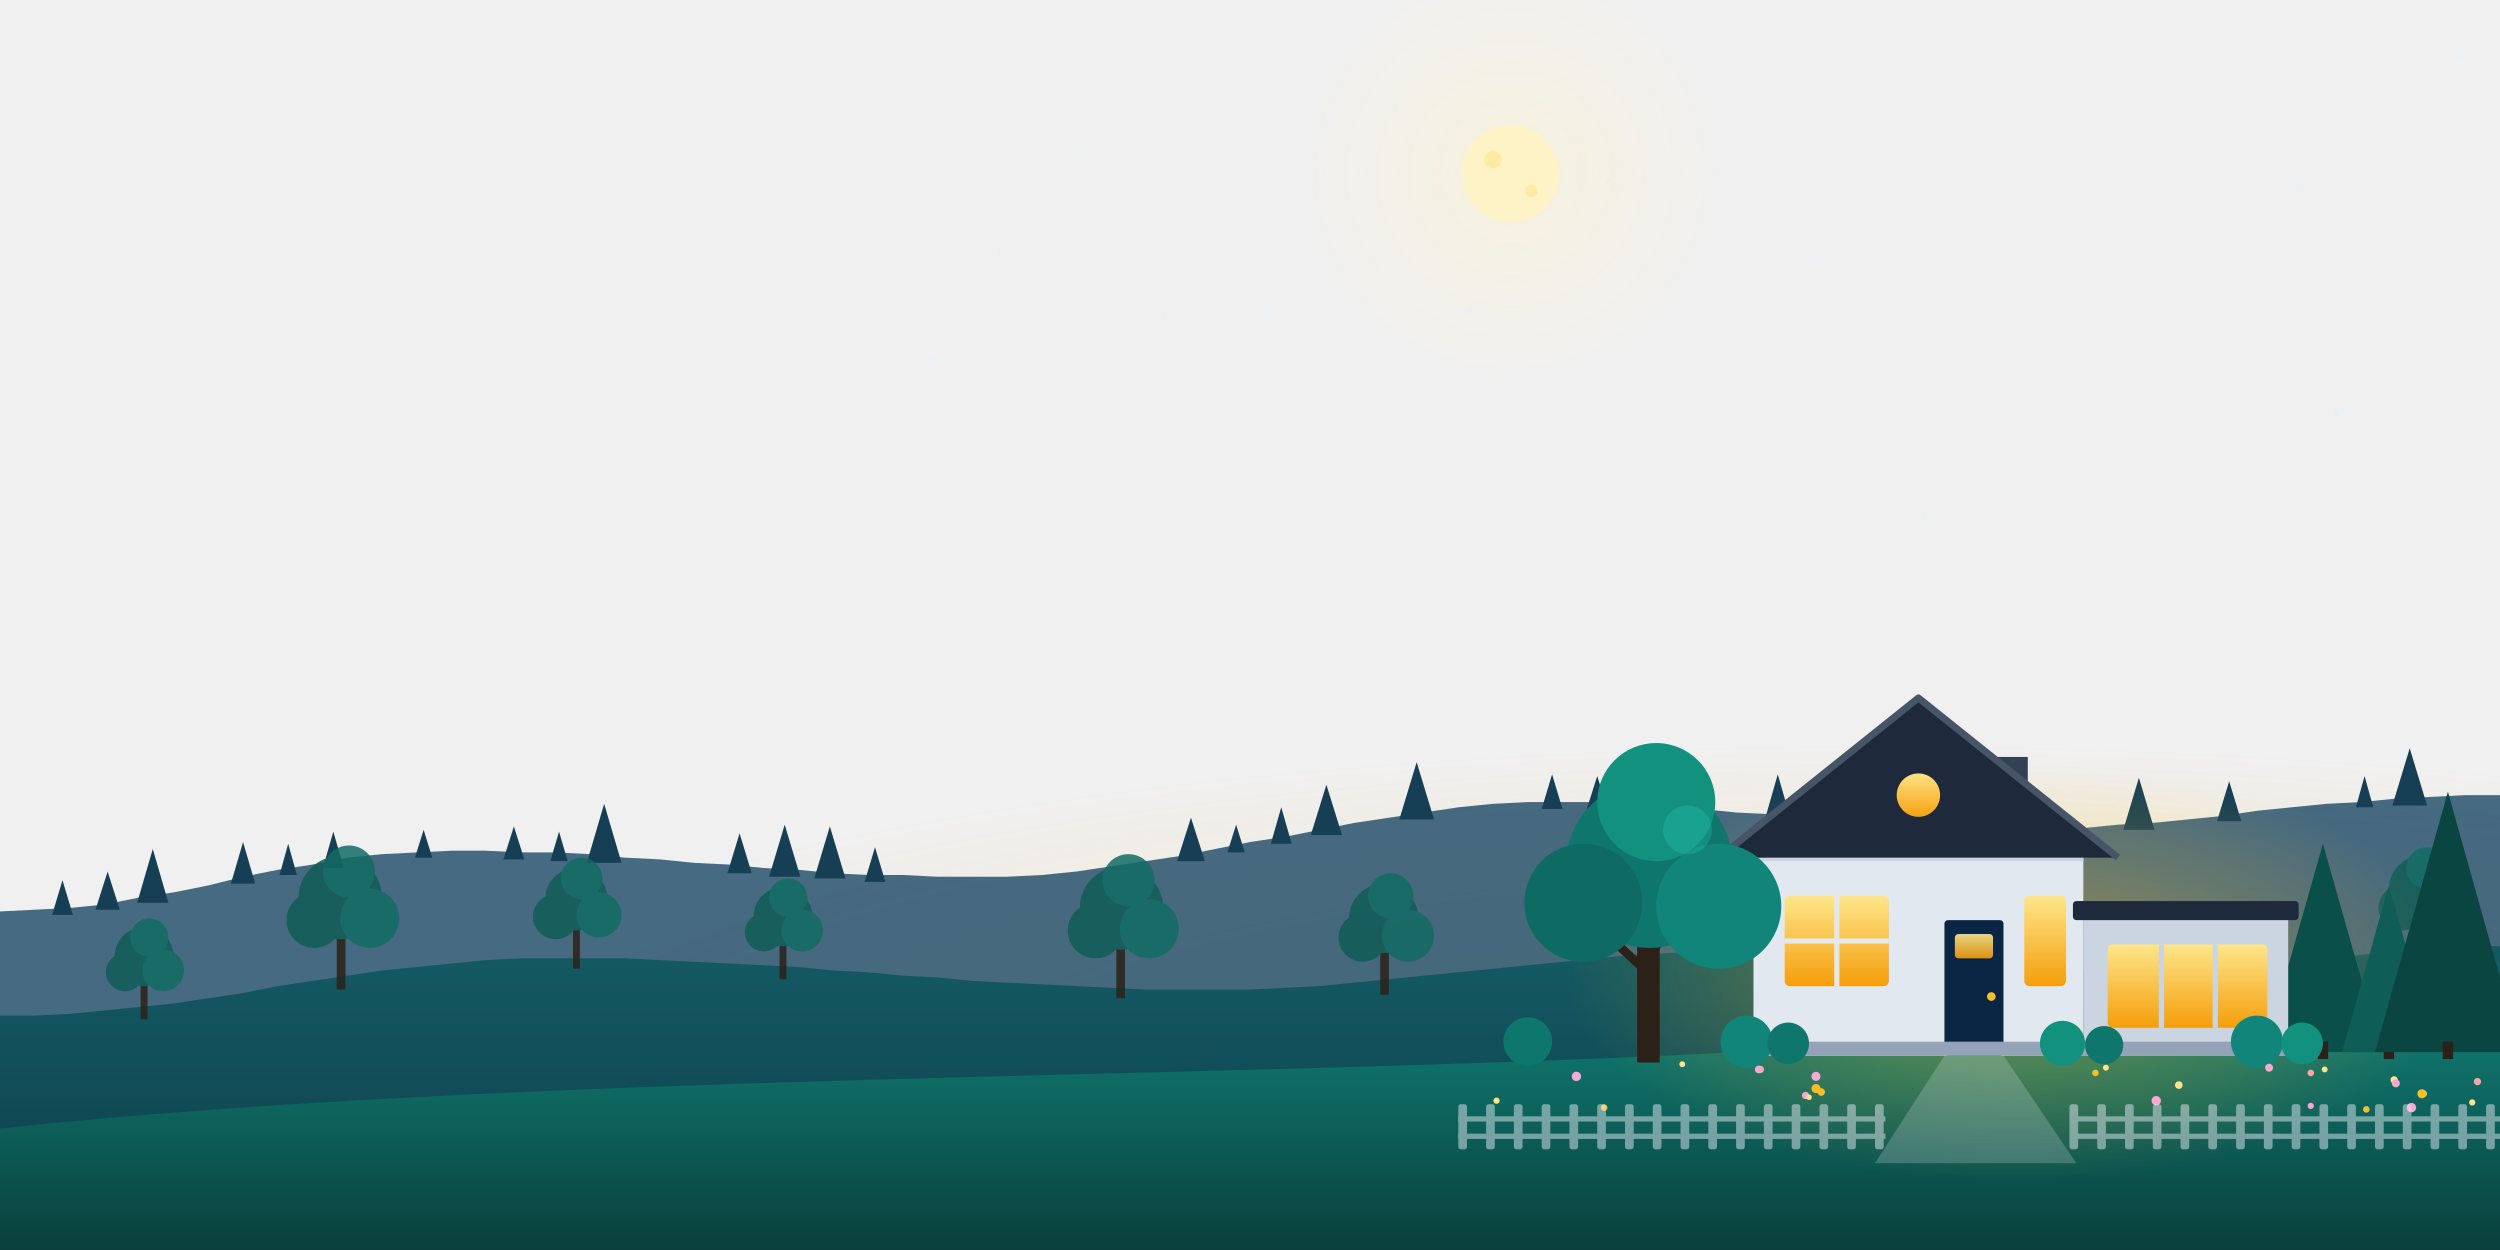
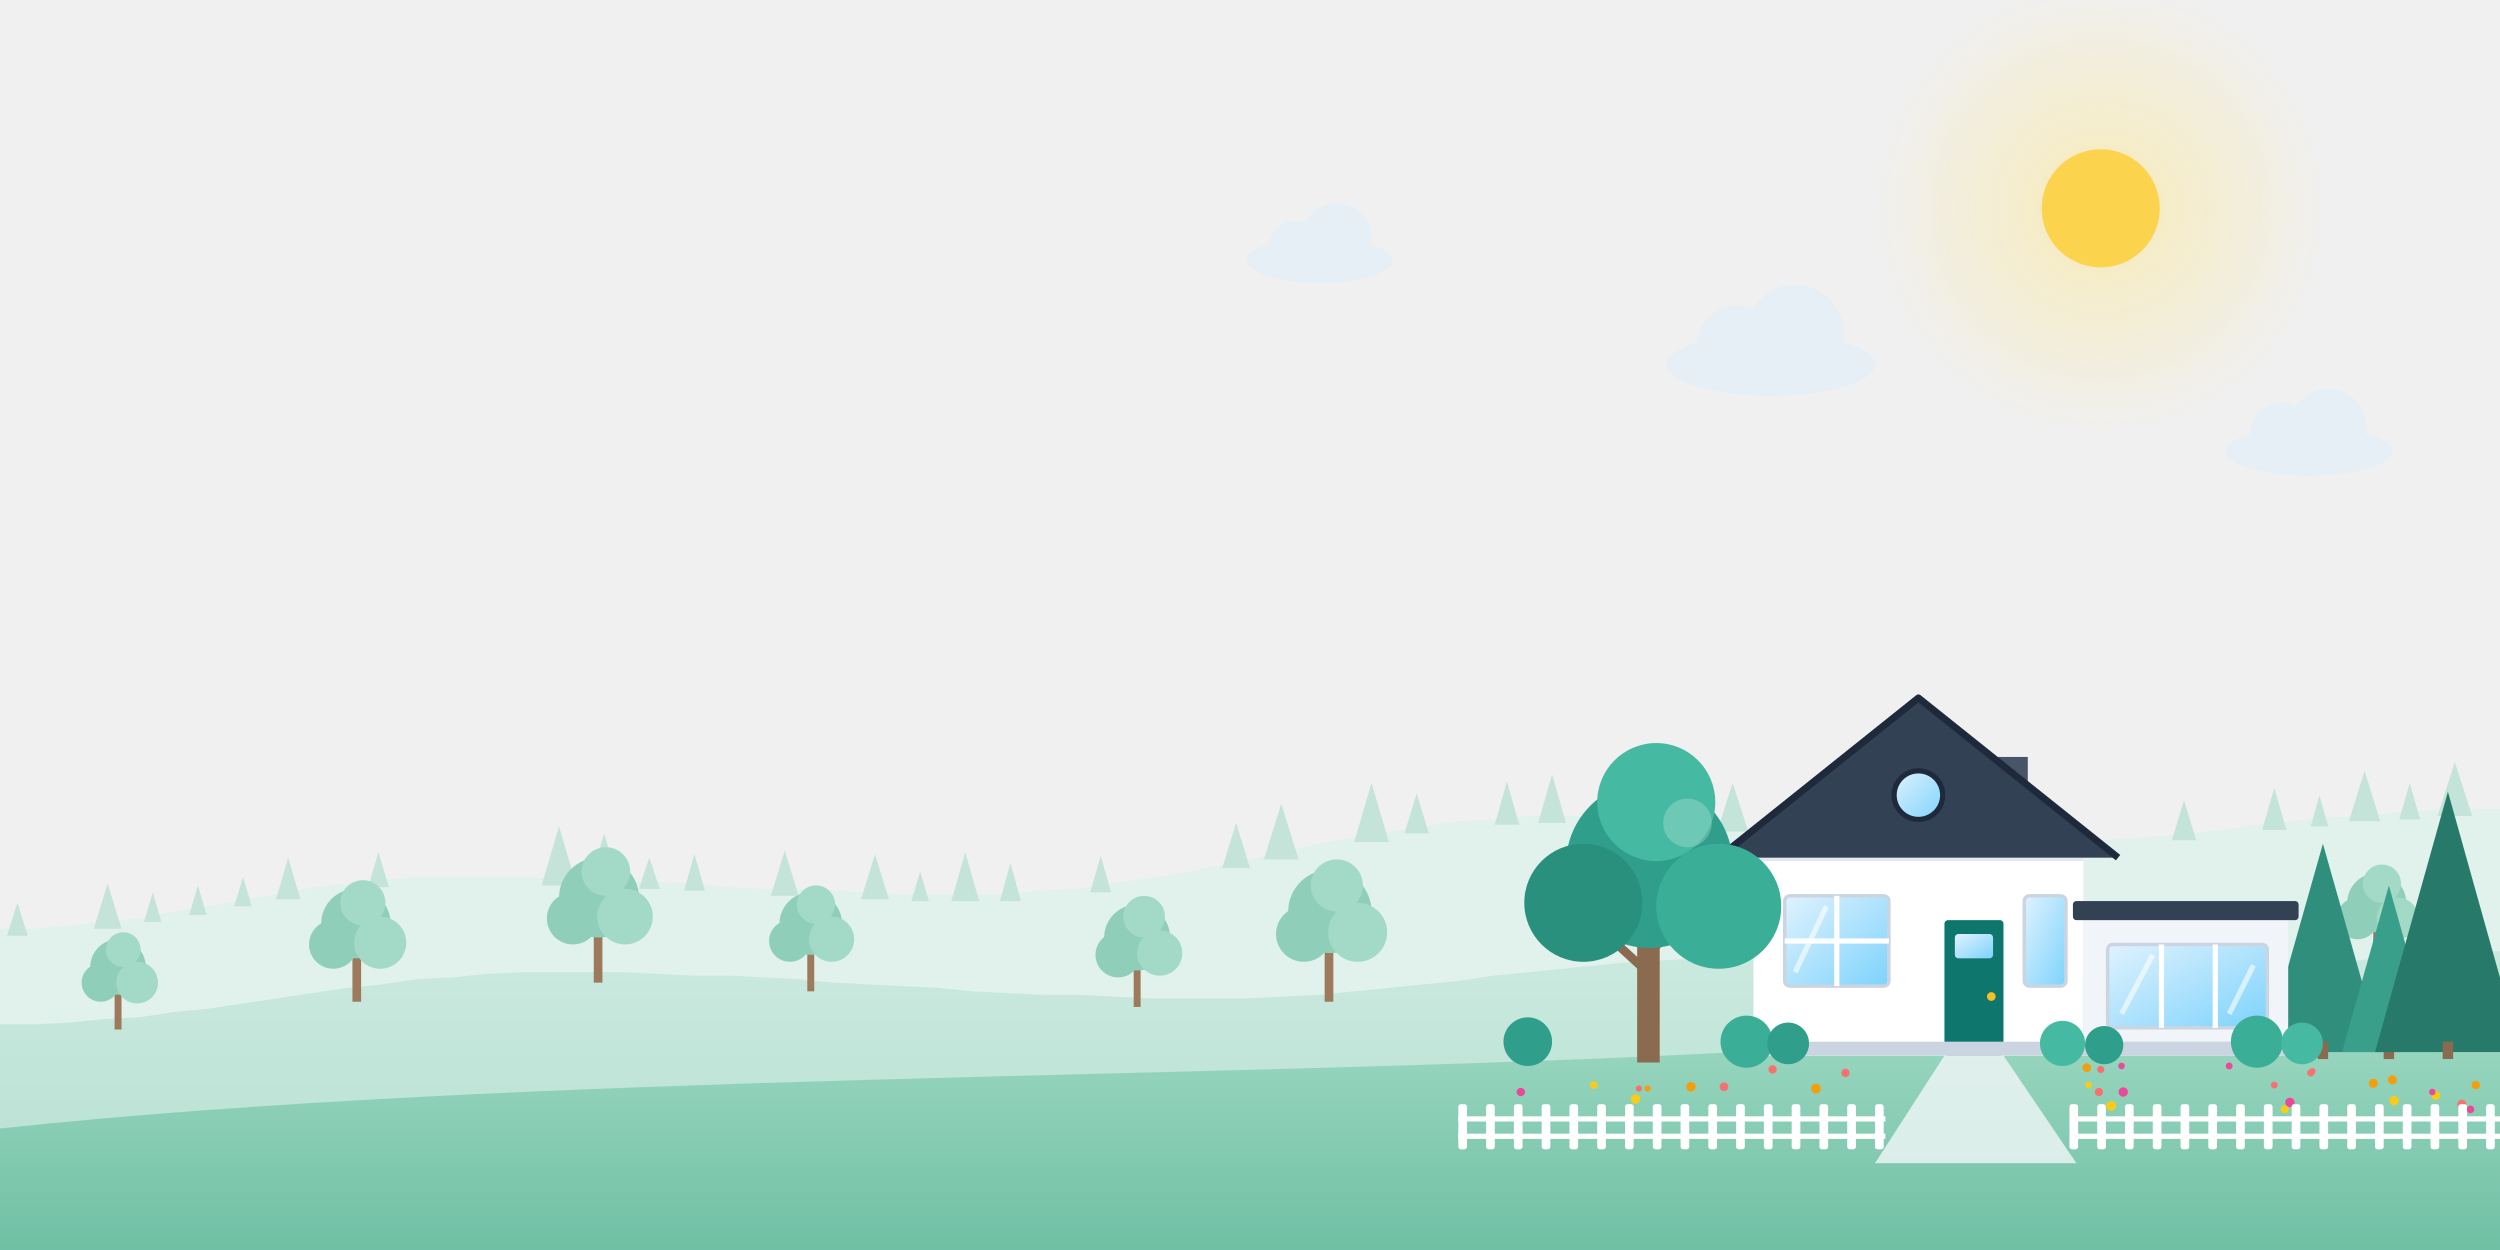
- <svg xmlns="http://www.w3.org/2000/svg" viewBox="0 0 1440 720" preserveAspectRatio="xMaxYMax slice" role="img" aria-label="Rodinný dům se zahradou a stromy za soumraku">
+ <svg xmlns="http://www.w3.org/2000/svg" viewBox="0 0 1440 720" preserveAspectRatio="xMaxYMax slice" role="img" aria-label="Rodinný dům se zahradou a stromy">
  <defs>
-     <linearGradient id="g-win" x1="0" y1="0" x2="0" y2="1">
-       <stop offset="0" stop-color="#fde68a" />
-       <stop offset="1" stop-color="#f59e0b" />
+     <linearGradient id="g-win" x1="0" y1="0" x2="1" y2="1">
+       <stop offset="0" stop-color="#e0f2fe" />
+       <stop offset="1" stop-color="#7dd3fc" />
    </linearGradient>
    <linearGradient id="g-lawn" x1="0" y1="0" x2="0" y2="1">
-       <stop offset="0" stop-color="#0f766e" />
-       <stop offset="1" stop-color="#0a3f3c" />
+       <stop offset="0" stop-color="#9ad6c0" />
+       <stop offset="1" stop-color="#6fc0a4" />
    </linearGradient>
    <linearGradient id="g-mid" x1="0" y1="0" x2="0" y2="1">
-       <stop offset="0" stop-color="#145a63" />
-       <stop offset="1" stop-color="#0d3d4a" />
+       <stop offset="0" stop-color="#cbe9df" />
+       <stop offset="1" stop-color="#b3dfd0" />
    </linearGradient>
-     <radialGradient id="g-moon">
-       <stop offset="0" stop-color="#fef3c7" stop-opacity=".45" />
-       <stop offset="1" stop-color="#fef3c7" stop-opacity="0" />
-     </radialGradient>
-     <radialGradient id="g-glow">
-       <stop offset="0" stop-color="#fbbf24" stop-opacity=".45" />
-       <stop offset="1" stop-color="#fbbf24" stop-opacity="0" />
-     </radialGradient>
-     <radialGradient id="g-horizon" cx=".75" cy="1" r=".6">
-       <stop offset="0" stop-color="#f59e0b" stop-opacity=".22" />
-       <stop offset="1" stop-color="#f59e0b" stop-opacity="0" />
+     <radialGradient id="g-sun">
+       <stop offset="0" stop-color="#fde68a" stop-opacity=".55" />
+       <stop offset="1" stop-color="#fde68a" stop-opacity="0" />
    </radialGradient>
  </defs>
-   <rect x="0" y="300" width="1440" height="320" fill="url(#g-horizon)" />
-   <circle cx="804" cy="62" r="1.4" fill="#e0f2fe" opacity="0.29" />
-   <circle cx="1004" cy="122" r="0.8" fill="#e0f2fe" opacity="0.53" />
-   <circle cx="535" cy="141" r="0.8" fill="#e0f2fe" opacity="0.30" />
-   <circle cx="899" cy="252" r="0.8" fill="#e0f2fe" opacity="0.37" />
-   <circle cx="1090" cy="285" r="1.3" fill="#e0f2fe" opacity="0.47" />
-   <circle cx="1418" cy="33" r="1.6" fill="#e0f2fe" opacity="0.41" />
-   <circle cx="636" cy="53" r="1.0" fill="#e0f2fe" opacity="0.70" />
-   <circle cx="670" cy="183" r="1.3" fill="#e0f2fe" opacity="0.45" />
-   <circle cx="1015" cy="38" r="0.8" fill="#e0f2fe" opacity="0.36" />
-   <circle cx="1140" cy="140" r="1.0" fill="#e0f2fe" opacity="0.57" />
-   <circle cx="926" cy="104" r="1.5" fill="#e0f2fe" opacity="0.63" />
-   <circle cx="729" cy="181" r="1.2" fill="#e0f2fe" opacity="0.73" />
-   <circle cx="1186" cy="101" r="1.7" fill="#e0f2fe" opacity="0.31" />
-   <circle cx="893" cy="232" r="0.9" fill="#e0f2fe" opacity="0.52" />
-   <circle cx="537" cy="207" r="1.5" fill="#e0f2fe" opacity="0.57" />
-   <circle cx="1323" cy="108" r="1.4" fill="#e0f2fe" opacity="0.58" />
-   <circle cx="1045" cy="148" r="1.5" fill="#e0f2fe" opacity="0.77" />
-   <circle cx="946" cy="206" r="0.8" fill="#e0f2fe" opacity="0.64" />
-   <circle cx="1108" cy="298" r="1.5" fill="#e0f2fe" opacity="0.41" />
-   <circle cx="863" cy="207" r="0.7" fill="#e0f2fe" opacity="0.50" />
-   <circle cx="658" cy="53" r="0.8" fill="#e0f2fe" opacity="0.67" />
-   <circle cx="622" cy="89" r="1.1" fill="#e0f2fe" opacity="0.73" />
-   <circle cx="576" cy="146" r="1.2" fill="#e0f2fe" opacity="0.74" />
-   <circle cx="1270" cy="262" r="1.0" fill="#e0f2fe" opacity="0.48" />
-   <circle cx="837" cy="268" r="1.7" fill="#e0f2fe" opacity="0.33" />
-   <circle cx="666" cy="85" r="0.9" fill="#e0f2fe" opacity="0.52" />
-   <circle cx="1054" cy="94" r="0.7" fill="#e0f2fe" opacity="0.48" />
-   <circle cx="847" cy="179" r="1.7" fill="#e0f2fe" opacity="0.63" />
-   <circle cx="985" cy="193" r="1.4" fill="#e0f2fe" opacity="0.28" />
-   <circle cx="1346" cy="238" r="1.6" fill="#e0f2fe" opacity="0.69" />
-   <circle cx="869" cy="132" r="0.8" fill="#e0f2fe" opacity="0.60" />
-   <circle cx="559" cy="39" r="0.9" fill="#e0f2fe" opacity="0.34" />
-   <circle cx="820" cy="35" r="0.7" fill="#e0f2fe" opacity="0.33" />
-   <circle cx="595" cy="122" r="0.7" fill="#e0f2fe" opacity="0.73" />
-   <circle cx="870" cy="100" r="120" fill="url(#g-moon)" />
-   <circle cx="870" cy="100" r="28" fill="#fef3c7" />
-   <circle cx="860" cy="92" r="5" fill="#fde68a" opacity=".6" />
-   <circle cx="882" cy="110" r="3.5" fill="#fde68a" opacity=".6" />
-   <path d="M0 525 L0 525 L20 524 L40 523 L60 521 L80 517 L100 514 L120 510 L140 505 L160 501 L180 498 L200 494 L220 492 L240 491 L260 490 L280 490 L300 491 L320 491 L340 492 L360 494 L380 495 L400 497 L420 498 L440 500 L460 501 L480 503 L500 504 L520 504 L540 505 L560 505 L580 505 L600 504 L620 502 L640 499 L660 496 L680 493 L700 489 L720 485 L740 482 L760 478 L780 474 L800 471 L820 468 L840 465 L860 463 L880 462 L900 462 L920 462 L940 463 L960 464 L980 466 L1000 468 L1020 469 L1040 471 L1060 473 L1080 475 L1100 476 L1120 477 L1140 478 L1160 478 L1180 477 L1200 477 L1220 475 L1240 474 L1260 472 L1280 470 L1300 467 L1320 465 L1340 463 L1360 462 L1380 460 L1400 459 L1420 458 L1440 458 V720 H0Z" fill="#1b4965" opacity="0.8" />
-   <polygon points="30,527 36,507 42,527" fill="#163f55" />
-   <polygon points="55,524 62,502 69,524" fill="#163f55" />
-   <polygon points="79,520 88,489 97,520" fill="#163f55" />
-   <polygon points="133,509 140,485 147,509" fill="#163f55" />
-   <polygon points="161,504 166,486 171,504" fill="#163f55" />
-   <polygon points="186,500 192,479 198,500" fill="#163f55" />
-   <polygon points="239,494 244,478 249,494" fill="#163f55" />
-   <polygon points="290,495 296,476 302,495" fill="#163f55" />
-   <polygon points="317,496 322,479 327,496" fill="#163f55" />
-   <polygon points="338,497 348,463 358,497" fill="#163f55" />
-   <polygon points="419,503 426,480 433,503" fill="#163f55" />
-   <polygon points="443,505 452,475 461,505" fill="#163f55" />
-   <polygon points="469,506 478,476 487,506" fill="#163f55" />
-   <polygon points="498,508 504,488 510,508" fill="#163f55" />
-   <polygon points="678,496 686,471 694,496" fill="#163f55" />
-   <polygon points="707,491 712,475 717,491" fill="#163f55" />
-   <polygon points="732,486 738,465 744,486" fill="#163f55" />
-   <polygon points="755,481 764,452 773,481" fill="#163f55" />
-   <polygon points="806,472 816,439 826,472" fill="#163f55" />
-   <polygon points="888,466 894,446 900,466" fill="#163f55" />
-   <polygon points="914,466 920,447 926,466" fill="#163f55" />
-   <polygon points="938,467 946,440 954,467" fill="#163f55" />
-   <polygon points="1016,474 1024,446 1032,474" fill="#163f55" />
-   <polygon points="1068,479 1076,451 1084,479" fill="#163f55" />
-   <polygon points="1174,481 1180,462 1186,481" fill="#163f55" />
-   <polygon points="1223,478 1232,448 1241,478" fill="#163f55" />
-   <polygon points="1277,473 1284,450 1291,473" fill="#163f55" />
-   <polygon points="1357,465 1362,447 1367,465" fill="#163f55" />
-   <polygon points="1378,464 1388,431 1398,464" fill="#163f55" />
-   <path d="M0 585 L0 585 L20 585 L40 584 L60 582 L80 580 L100 578 L120 575 L140 572 L160 568 L180 565 L200 562 L220 559 L240 557 L260 555 L280 553 L300 552 L320 552 L340 552 L360 552 L380 553 L400 554 L420 555 L440 556 L460 557 L480 559 L500 560 L520 562 L540 563 L560 565 L580 566 L600 567 L620 568 L640 569 L660 570 L680 570 L700 570 L720 570 L740 569 L760 568 L780 566 L800 564 L820 562 L840 560 L860 558 L880 556 L900 554 L920 552 L940 550 L960 549 L980 548 L1000 548 L1020 548 L1040 549 L1060 550 L1080 551 L1100 552 L1120 554 L1140 556 L1160 557 L1180 558 L1200 559 L1220 560 L1240 560 L1260 560 L1280 559 L1300 557 L1320 555 L1340 552 L1360 550 L1380 548 L1400 546 L1420 545 L1440 545 V720 H0Z" fill="url(#g-mid)" opacity="1" />
-   <g opacity="0.85">
-     <rect x="81" y="558" width="4" height="29" fill="#2b2118" />
-     <circle cx="83" cy="551" r="17" fill="#0f5c57" />
-     <circle cx="72" cy="560" r="11" fill="#0f5c57" />
-     <circle cx="94" cy="559" r="12" fill="#126b64" />
-     <circle cx="86" cy="540" r="11" fill="#126b64" />
-   </g>
-   <g opacity="0.85">
-     <rect x="194" y="528" width="5" height="42" fill="#2b2118" />
-     <circle cx="196" cy="517" r="24" fill="#0f5c57" />
-     <circle cx="181" cy="530" r="16" fill="#0f5c57" />
-     <circle cx="213" cy="529" r="17" fill="#126b64" />
-     <circle cx="201" cy="502" r="15" fill="#126b64" />
-   </g>
-   <g opacity="0.85">
-     <rect x="330" y="526" width="4" height="32" fill="#2b2118" />
-     <circle cx="332" cy="518" r="18" fill="#0f5c57" />
-     <circle cx="320" cy="528" r="13" fill="#0f5c57" />
-     <circle cx="345" cy="527" r="13" fill="#126b64" />
-     <circle cx="335" cy="506" r="12" fill="#126b64" />
-   </g>
-   <g opacity="0.85">
-     <rect x="449" y="535" width="4" height="29" fill="#2b2118" />
-     <circle cx="451" cy="528" r="17" fill="#0f5c57" />
-     <circle cx="440" cy="537" r="11" fill="#0f5c57" />
-     <circle cx="462" cy="536" r="12" fill="#126b64" />
-     <circle cx="454" cy="517" r="11" fill="#126b64" />
-   </g>
-   <g opacity="0.85">
-     <rect x="643" y="534" width="5" height="41" fill="#2b2118" />
-     <circle cx="646" cy="523" r="24" fill="#0f5c57" />
-     <circle cx="631" cy="536" r="16" fill="#0f5c57" />
-     <circle cx="662" cy="535" r="17" fill="#126b64" />
-     <circle cx="650" cy="507" r="15" fill="#126b64" />
-   </g>
-   <g opacity="0.85">
-     <rect x="795" y="538" width="5" height="35" fill="#2b2118" />
-     <circle cx="797" cy="529" r="20" fill="#0f5c57" />
-     <circle cx="785" cy="540" r="14" fill="#0f5c57" />
-     <circle cx="811" cy="539" r="15" fill="#126b64" />
-     <circle cx="801" cy="516" r="13" fill="#126b64" />
-   </g>
-   <g opacity="0.85">
-     <rect x="1393" y="521" width="4" height="33" fill="#2b2118" />
-     <circle cx="1395" cy="512" r="19" fill="#0f5c57" />
-     <circle cx="1383" cy="523" r="13" fill="#0f5c57" />
-     <circle cx="1408" cy="522" r="14" fill="#126b64" />
-     <circle cx="1398" cy="500" r="12" fill="#126b64" />
+   <circle cx="1210" cy="120" r="130" fill="url(#g-sun)" />
+   <circle cx="1210" cy="120" r="34" fill="#fcd34d" />
+   <g fill="#e6eff6">
+     <ellipse cx="1020" cy="210" rx="60" ry="18" />
+     <circle cx="1000" cy="198" r="22" />
+     <circle cx="1034" cy="192" r="28" />
+   </g>
+   <g fill="#e6eff6">
+     <ellipse cx="1330" cy="260" rx="48" ry="14" />
+     <circle cx="1314" cy="250" r="18" />
+     <circle cx="1341" cy="246" r="22" />
+   </g>
+   <g fill="#e6eff6">
+     <ellipse cx="760" cy="150" rx="42" ry="13" />
+     <circle cx="746" cy="142" r="15" />
+     <circle cx="770" cy="137" r="20" />
+   </g>
+   <path d="M0 535 L0 535 L20 535 L40 533 L60 531 L80 529 L100 525 L120 522 L140 518 L160 515 L180 511 L200 509 L220 507 L240 505 L260 505 L280 505 L300 505 L320 506 L340 507 L360 508 L380 508 L400 509 L420 511 L440 512 L460 512 L480 513 L500 514 L520 515 L540 515 L560 515 L580 515 L600 513 L620 512 L640 509 L660 506 L680 503 L700 499 L720 495 L740 490 L760 486 L780 482 L800 479 L820 476 L840 473 L860 472 L880 470 L900 470 L920 470 L940 471 L960 472 L980 474 L1000 476 L1020 477 L1040 479 L1060 481 L1080 483 L1100 484 L1120 485 L1140 486 L1160 486 L1180 485 L1200 485 L1220 483 L1240 482 L1260 480 L1280 478 L1300 475 L1320 473 L1340 471 L1360 470 L1380 468 L1400 467 L1420 466 L1440 466 V720 H0Z" fill="#e1f1ec" />
+   <polygon points="4,539 10,520 16,539" fill="#c4e3d9" />
+   <polygon points="54,535 62,509 70,535" fill="#c4e3d9" />
+   <polygon points="83,531 88,514 93,531" fill="#c4e3d9" />
+   <polygon points="109,527 114,510 119,527" fill="#c4e3d9" />
+   <polygon points="135,522 140,505 145,522" fill="#c4e3d9" />
+   <polygon points="159,518 166,494 173,518" fill="#c4e3d9" />
+   <polygon points="212,511 218,491 224,511" fill="#c4e3d9" />
+   <polygon points="312,510 322,476 332,510" fill="#c4e3d9" />
+   <polygon points="339,511 348,480 357,511" fill="#c4e3d9" />
+   <polygon points="368,512 374,494 380,512" fill="#c4e3d9" />
+   <polygon points="394,513 400,492 406,513" fill="#c4e3d9" />
+   <polygon points="444,516 452,490 460,516" fill="#c4e3d9" />
+   <polygon points="496,518 504,492 512,518" fill="#c4e3d9" />
+   <polygon points="525,519 530,502 535,519" fill="#c4e3d9" />
+   <polygon points="548,519 556,491 564,519" fill="#c4e3d9" />
+   <polygon points="576,519 582,497 588,519" fill="#c4e3d9" />
+   <polygon points="628,514 634,493 640,514" fill="#c4e3d9" />
+   <polygon points="704,500 712,474 720,500" fill="#c4e3d9" />
+   <polygon points="728,495 738,463 748,495" fill="#c4e3d9" />
+   <polygon points="780,485 790,451 800,485" fill="#c4e3d9" />
+   <polygon points="809,480 816,457 823,480" fill="#c4e3d9" />
+   <polygon points="861,475 868,450 875,475" fill="#c4e3d9" />
+   <polygon points="886,474 894,446 902,474" fill="#c4e3d9" />
+   <polygon points="989,479 998,451 1007,479" fill="#c4e3d9" />
+   <polygon points="1067,487 1076,456 1085,487" fill="#c4e3d9" />
+   <polygon points="1120,490 1128,462 1136,490" fill="#c4e3d9" />
+   <polygon points="1145,490 1154,461 1163,490" fill="#c4e3d9" />
+   <polygon points="1251,484 1258,461 1265,484" fill="#c4e3d9" />
+   <polygon points="1303,478 1310,454 1317,478" fill="#c4e3d9" />
+   <polygon points="1331,476 1336,458 1341,476" fill="#c4e3d9" />
+   <polygon points="1353,473 1362,444 1371,473" fill="#c4e3d9" />
+   <polygon points="1382,472 1388,451 1394,472" fill="#c4e3d9" />
+   <polygon points="1404,470 1414,439 1424,470" fill="#c4e3d9" />
+   <path d="M0 590 L0 590 L20 590 L40 589 L60 587 L80 586 L100 583 L120 581 L140 578 L160 575 L180 572 L200 569 L220 567 L240 564 L260 563 L280 561 L300 560 L320 560 L340 560 L360 560 L380 561 L400 562 L420 562 L440 563 L460 564 L480 566 L500 567 L520 568 L540 569 L560 571 L580 572 L600 573 L620 573 L640 574 L660 575 L680 575 L700 575 L720 575 L740 574 L760 573 L780 571 L800 569 L820 567 L840 565 L860 562 L880 560 L900 558 L920 556 L940 554 L960 553 L980 552 L1000 552 L1020 552 L1040 553 L1060 554 L1080 555 L1100 556 L1120 558 L1140 559 L1160 560 L1180 561 L1200 562 L1220 563 L1240 563 L1260 563 L1280 562 L1300 560 L1320 558 L1340 556 L1360 553 L1380 551 L1400 549 L1420 548 L1440 548 V720 H0Z" fill="url(#g-mid)" />
+   <g>
+     <rect x="66" y="565" width="4" height="28" fill="#9c7a5b" />
+     <circle cx="68" cy="557" r="16" fill="#8fcfba" />
+     <circle cx="58" cy="566" r="11" fill="#8fcfba" />
+     <circle cx="79" cy="566" r="12" fill="#a3dac7" />
+     <circle cx="71" cy="547" r="10" fill="#a3dac7" />
+   </g>
+   <g>
+     <rect x="203" y="542" width="5" height="35" fill="#9c7a5b" />
+     <circle cx="205" cy="532" r="20" fill="#8fcfba" />
+     <circle cx="192" cy="544" r="14" fill="#8fcfba" />
+     <circle cx="219" cy="543" r="15" fill="#a3dac7" />
+     <circle cx="209" cy="520" r="13" fill="#a3dac7" />
+   </g>
+   <g>
+     <rect x="342" y="527" width="5" height="39" fill="#9c7a5b" />
+     <circle cx="345" cy="517" r="23" fill="#8fcfba" />
+     <circle cx="330" cy="529" r="15" fill="#8fcfba" />
+     <circle cx="360" cy="528" r="16" fill="#a3dac7" />
+     <circle cx="349" cy="502" r="14" fill="#a3dac7" />
+   </g>
+   <g>
+     <rect x="465" y="540" width="4" height="31" fill="#9c7a5b" />
+     <circle cx="467" cy="532" r="18" fill="#8fcfba" />
+     <circle cx="455" cy="542" r="12" fill="#8fcfba" />
+     <circle cx="479" cy="541" r="13" fill="#a3dac7" />
+     <circle cx="470" cy="521" r="11" fill="#a3dac7" />
+   </g>
+   <g>
+     <rect x="653" y="548" width="4" height="32" fill="#9c7a5b" />
+     <circle cx="655" cy="540" r="19" fill="#8fcfba" />
+     <circle cx="644" cy="550" r="13" fill="#8fcfba" />
+     <circle cx="668" cy="549" r="13" fill="#a3dac7" />
+     <circle cx="659" cy="528" r="12" fill="#a3dac7" />
+   </g>
+   <g>
+     <rect x="763" y="536" width="5" height="41" fill="#9c7a5b" />
+     <circle cx="766" cy="525" r="24" fill="#8fcfba" />
+     <circle cx="751" cy="538" r="16" fill="#8fcfba" />
+     <circle cx="782" cy="537" r="17" fill="#a3dac7" />
+     <circle cx="770" cy="510" r="15" fill="#a3dac7" />
+   </g>
+   <g>
+     <rect x="1367" y="528" width="4" height="29" fill="#9c7a5b" />
+     <circle cx="1369" cy="520" r="17" fill="#8fcfba" />
+     <circle cx="1358" cy="529" r="12" fill="#8fcfba" />
+     <circle cx="1381" cy="529" r="12" fill="#a3dac7" />
+     <circle cx="1372" cy="509" r="11" fill="#a3dac7" />
  </g>
  <path d="M0 650 C 300 618 700 622 1000 606 S 1320 600 1440 598 V720 H0Z" fill="url(#g-lawn)" />
-   <ellipse cx="1160" cy="560" rx="260" ry="120" fill="url(#g-glow)" />
-   <polygon points="1304,606 1338,486 1372,606" fill="#0b4f4a" />
-   <rect x="1335" y="600" width="6" height="10" fill="#2b2118" />
-   <polygon points="1349,606 1376,510 1403,606" fill="#0e5d57" />
-   <rect x="1373" y="600" width="6" height="10" fill="#2b2118" />
-   <polygon points="1368,606 1410,456 1452,606" fill="#0a4541" />
-   <rect x="1407" y="600" width="6" height="10" fill="#2b2118" />
-   <g>
-     <rect x="1150" y="436" width="18" height="52" fill="#334155" />
-     <rect x="1010" y="486" width="190" height="122" fill="#e2e8f0" />
-     <rect x="1010" y="486" width="190" height="10" fill="#cbd5e1" />
-     <polygon points="990,494 1105,402 1220,494" fill="#1e293b" />
-     <polyline points="990,494 1105,402 1220,494" fill="none" stroke="#475569" stroke-width="4" stroke-linejoin="round" />
+   <polygon points="1304,606 1338,486 1372,606" fill="#2f8f7c" />
+   <rect x="1335" y="600" width="6" height="10" fill="#8b6b4f" />
+   <polygon points="1349,606 1376,510 1403,606" fill="#3a9f8a" />
+   <rect x="1373" y="600" width="6" height="10" fill="#8b6b4f" />
+   <polygon points="1368,606 1410,456 1452,606" fill="#277a6a" />
+   <rect x="1407" y="600" width="6" height="10" fill="#8b6b4f" />
+   <g>
+     <rect x="1150" y="436" width="18" height="52" fill="#475569" />
+     <rect x="1010" y="486" width="190" height="122" fill="#ffffff" />
+     <rect x="1010" y="486" width="190" height="10" fill="#e2e8f0" />
+     <polygon points="990,494 1105,402 1220,494" fill="#334155" />
+     <polyline points="990,494 1105,402 1220,494" fill="none" stroke="#1e293b" stroke-width="4" stroke-linejoin="round" />
    <circle cx="1105" cy="458" r="14" fill="url(#g-win)" stroke="#1e293b" stroke-width="3" />
-     <rect x="1028" y="516" width="60" height="52" rx="3" fill="url(#g-win)" />
-     <path d="M1058 516 V568 M1028 542 H1088" stroke="#e2e8f0" stroke-width="3" />
-     <rect x="1120" y="530" width="34" height="78" rx="2" fill="#0b2545" />
-     <rect x="1126" y="538" width="22" height="14" rx="2" fill="url(#g-win)" opacity=".9" />
+     <rect x="1028" y="516" width="60" height="52" rx="3" fill="url(#g-win)" stroke="#cbd5e1" stroke-width="2" />
+     <path d="M1058 516 V568 M1028 542 H1088" stroke="#ffffff" stroke-width="3" />
+     <path d="M1034 560 L1052 522" stroke="#ffffff" stroke-width="3" opacity=".6" />
+     <rect x="1120" y="530" width="34" height="78" rx="2" fill="#0f766e" />
+     <rect x="1126" y="538" width="22" height="14" rx="2" fill="url(#g-win)" />
    <circle cx="1147" cy="574" r="2.5" fill="#fbbf24" />
-     <rect x="1166" y="516" width="24" height="52" rx="3" fill="url(#g-win)" />
-     <rect x="1200" y="528" width="118" height="80" fill="#cbd5e1" />
-     <rect x="1194" y="519" width="130" height="11" rx="2" fill="#1e293b" />
-     <rect x="1214" y="544" width="92" height="48" rx="3" fill="url(#g-win)" />
-     <path d="M1245 544 V592 M1276 544 V592" stroke="#cbd5e1" stroke-width="3" />
-     <rect x="1010" y="600" width="308" height="8" fill="#94a3b8" />
-   </g>
-   <polygon points="1120,608 1154,608 1196,670 1080,670" fill="#e2e8f0" opacity=".22" />
-   <g>
-     <rect x="943" y="520" width="13" height="92" fill="#2b2118" />
-     <path d="M949 560 L925 538 M950 548 L974 528" stroke="#2b2118" stroke-width="5" stroke-linecap="round" />
-     <circle cx="950" cy="498" r="48" fill="#0f766e" />
-     <circle cx="912" cy="520" r="34" fill="#0d6b64" />
-     <circle cx="990" cy="522" r="36" fill="#11857a" />
-     <circle cx="954" cy="462" r="34" fill="#13917f" />
-     <circle cx="972" cy="478" r="14" fill="#2dd4bf" opacity=".25" />
-   </g>
-   <circle cx="1006" cy="600" r="15" fill="#11857a" />
-   <circle cx="1030" cy="601" r="12" fill="#0f766e" />
-   <circle cx="1188" cy="601" r="13" fill="#13917f" />
-   <circle cx="1212" cy="602" r="11" fill="#0f766e" />
-   <circle cx="1300" cy="600" r="15" fill="#11857a" />
-   <circle cx="1326" cy="601" r="12" fill="#13917f" />
-   <circle cx="880" cy="600" r="14" fill="#0f766e" />
-   <circle cx="1331" cy="618" r="1.9" fill="#fca5a5" />
-   <circle cx="1046" cy="627" r="2.6" fill="#fbbf24" />
-   <circle cx="1379" cy="622" r="2.1" fill="#fde68a" />
-   <circle cx="1331" cy="637" r="1.8" fill="#f9a8d4" />
-   <circle cx="862" cy="634" r="1.8" fill="#fde68a" />
-   <circle cx="1213" cy="615" r="1.7" fill="#fde68a" />
-   <circle cx="1307" cy="615" r="2.3" fill="#f9a8d4" />
-   <circle cx="969" cy="613" r="1.7" fill="#fde68a" />
-   <circle cx="1380" cy="624" r="2.3" fill="#f9a8d4" />
-   <circle cx="1255" cy="625" r="2.2" fill="#fde68a" />
-   <circle cx="1389" cy="638" r="2.7" fill="#f9a8d4" />
-   <circle cx="1339" cy="616" r="1.7" fill="#fde68a" />
-   <circle cx="1040" cy="631" r="2.1" fill="#f9a8d4" />
-   <circle cx="1242" cy="634" r="2.7" fill="#f9a8d4" />
-   <circle cx="1396" cy="630" r="2.0" fill="#fca5a5" />
-   <circle cx="1363" cy="639" r="1.9" fill="#fbbf24" />
-   <circle cx="1424" cy="635" r="1.8" fill="#fde68a" />
-   <circle cx="1427" cy="623" r="2.1" fill="#fca5a5" />
-   <circle cx="1042" cy="632" r="1.6" fill="#fde68a" />
-   <circle cx="1049" cy="629" r="2.2" fill="#fbbf24" />
-   <circle cx="924" cy="638" r="1.9" fill="#fbbf24" />
-   <circle cx="908" cy="620" r="2.7" fill="#f9a8d4" />
-   <circle cx="1014" cy="616" r="2.1" fill="#fca5a5" />
-   <circle cx="1046" cy="620" r="2.6" fill="#f9a8d4" />
-   <circle cx="1395" cy="630" r="2.6" fill="#fbbf24" />
-   <circle cx="1207" cy="618" r="1.9" fill="#fbbf24" />
-   <circle cx="1013" cy="616" r="2.2" fill="#f9a8d4" />
-   <g fill="#e2e8f0" opacity=".5">
+     <rect x="1166" y="516" width="24" height="52" rx="3" fill="url(#g-win)" stroke="#cbd5e1" stroke-width="2" />
+     <rect x="1200" y="528" width="118" height="80" fill="#f1f5f9" />
+     <rect x="1194" y="519" width="130" height="11" rx="2" fill="#334155" />
+     <rect x="1214" y="544" width="92" height="48" rx="3" fill="url(#g-win)" stroke="#cbd5e1" stroke-width="2" />
+     <path d="M1245 544 V592 M1276 544 V592" stroke="#ffffff" stroke-width="3" />
+     <path d="M1222 584 L1240 550 M1284 584 L1298 556" stroke="#ffffff" stroke-width="3" opacity=".6" />
+     <rect x="1010" y="600" width="308" height="8" fill="#cbd5e1" />
+   </g>
+   <polygon points="1120,608 1154,608 1196,670 1080,670" fill="#f8fafc" opacity=".75" />
+   <g>
+     <rect x="943" y="520" width="13" height="92" fill="#8b6b4f" />
+     <path d="M949 560 L925 538 M950 548 L974 528" stroke="#8b6b4f" stroke-width="5" stroke-linecap="round" />
+     <circle cx="950" cy="498" r="48" fill="#2f9e8a" />
+     <circle cx="912" cy="520" r="34" fill="#28907d" />
+     <circle cx="990" cy="522" r="36" fill="#3aae97" />
+     <circle cx="954" cy="462" r="34" fill="#45b9a1" />
+     <circle cx="972" cy="474" r="14" fill="#ffffff" opacity=".22" />
+   </g>
+   <circle cx="1006" cy="600" r="15" fill="#3aae97" />
+   <circle cx="1030" cy="601" r="12" fill="#2f9e8a" />
+   <circle cx="1188" cy="601" r="13" fill="#45b9a1" />
+   <circle cx="1212" cy="602" r="11" fill="#2f9e8a" />
+   <circle cx="1300" cy="600" r="15" fill="#3aae97" />
+   <circle cx="1326" cy="601" r="12" fill="#45b9a1" />
+   <circle cx="880" cy="600" r="14" fill="#2f9e8a" />
+   <circle cx="993" cy="626" r="2.5" fill="#f87171" />
+   <circle cx="1021" cy="616" r="2.4" fill="#f87171" />
+   <circle cx="1403" cy="631" r="2.4" fill="#f59e0b" />
+   <circle cx="1403" cy="631" r="2.5" fill="#facc15" />
+   <circle cx="1222" cy="614" r="1.9" fill="#ec4899" />
+   <circle cx="1202" cy="615" r="2.5" fill="#f59e0b" />
+   <circle cx="1401" cy="629" r="1.9" fill="#ec4899" />
+   <circle cx="1210" cy="616" r="2.1" fill="#f87171" />
+   <circle cx="1203" cy="625" r="1.9" fill="#facc15" />
+   <circle cx="1426" cy="625" r="2.4" fill="#f59e0b" />
+   <circle cx="942" cy="633" r="2.7" fill="#facc15" />
+   <circle cx="1332" cy="617" r="1.8" fill="#f87171" />
+   <circle cx="944" cy="627" r="1.8" fill="#f87171" />
+   <circle cx="1418" cy="636" r="2.6" fill="#f87171" />
+   <circle cx="1063" cy="618" r="2.4" fill="#f87171" />
+   <circle cx="1223" cy="629" r="2.7" fill="#ec4899" />
+   <circle cx="1319" cy="635" r="2.7" fill="#ec4899" />
+   <circle cx="974" cy="626" r="2.7" fill="#f59e0b" />
+   <circle cx="1310" cy="625" r="2.0" fill="#f87171" />
+   <circle cx="1423" cy="639" r="2.2" fill="#ec4899" />
+   <circle cx="918" cy="625" r="2.2" fill="#facc15" />
+   <circle cx="1216" cy="637" r="2.8" fill="#facc15" />
+   <circle cx="1378" cy="622" r="2.6" fill="#f59e0b" />
+   <circle cx="1379" cy="634" r="2.7" fill="#facc15" />
+   <circle cx="1367" cy="624" r="2.6" fill="#f59e0b" />
+   <circle cx="1316" cy="639" r="2.3" fill="#facc15" />
+   <circle cx="1284" cy="614" r="2.0" fill="#ec4899" />
+   <circle cx="876" cy="629" r="2.4" fill="#ec4899" />
+   <circle cx="1209" cy="629" r="2.4" fill="#f87171" />
+   <circle cx="949" cy="627" r="1.8" fill="#f59e0b" />
+   <circle cx="1331" cy="618" r="2.1" fill="#f87171" />
+   <circle cx="1046" cy="627" r="2.8" fill="#f59e0b" />
+   <g fill="#ffffff">
    <rect x="840" y="636" width="5" height="26" rx="1.5" />
    <rect x="856" y="636" width="5" height="26" rx="1.5" />
    <rect x="872" y="636" width="5" height="26" rx="1.5" />
    <rect x="888" y="636" width="5" height="26" rx="1.5" />
    <rect x="904" y="636" width="5" height="26" rx="1.5" />
    <rect x="920" y="636" width="5" height="26" rx="1.5" />
    <rect x="936" y="636" width="5" height="26" rx="1.5" />
    <rect x="952" y="636" width="5" height="26" rx="1.5" />
    <rect x="968" y="636" width="5" height="26" rx="1.5" />
    <rect x="984" y="636" width="5" height="26" rx="1.5" />
    <rect x="1000" y="636" width="5" height="26" rx="1.5" />
    <rect x="1016" y="636" width="5" height="26" rx="1.5" />
    <rect x="1032" y="636" width="5" height="26" rx="1.5" />
    <rect x="1048" y="636" width="5" height="26" rx="1.5" />
    <rect x="1064" y="636" width="5" height="26" rx="1.5" />
    <rect x="1080" y="636" width="5" height="26" rx="1.5" />
    <rect x="1192" y="636" width="5" height="26" rx="1.5" />
    <rect x="1208" y="636" width="5" height="26" rx="1.5" />
    <rect x="1224" y="636" width="5" height="26" rx="1.5" />
    <rect x="1240" y="636" width="5" height="26" rx="1.5" />
    <rect x="1256" y="636" width="5" height="26" rx="1.5" />
    <rect x="1272" y="636" width="5" height="26" rx="1.5" />
    <rect x="1288" y="636" width="5" height="26" rx="1.5" />
    <rect x="1304" y="636" width="5" height="26" rx="1.5" />
    <rect x="1320" y="636" width="5" height="26" rx="1.5" />
    <rect x="1336" y="636" width="5" height="26" rx="1.5" />
    <rect x="1352" y="636" width="5" height="26" rx="1.5" />
    <rect x="1368" y="636" width="5" height="26" rx="1.5" />
    <rect x="1384" y="636" width="5" height="26" rx="1.5" />
    <rect x="1400" y="636" width="5" height="26" rx="1.5" />
    <rect x="1416" y="636" width="5" height="26" rx="1.5" />
    <rect x="1432" y="636" width="5" height="26" rx="1.5" />
    <rect x="840" y="643" width="246" height="3" />
    <rect x="840" y="653" width="246" height="3" />
    <rect x="1194" y="643" width="246" height="3" />
    <rect x="1194" y="653" width="246" height="3" />
  </g>
</svg>
